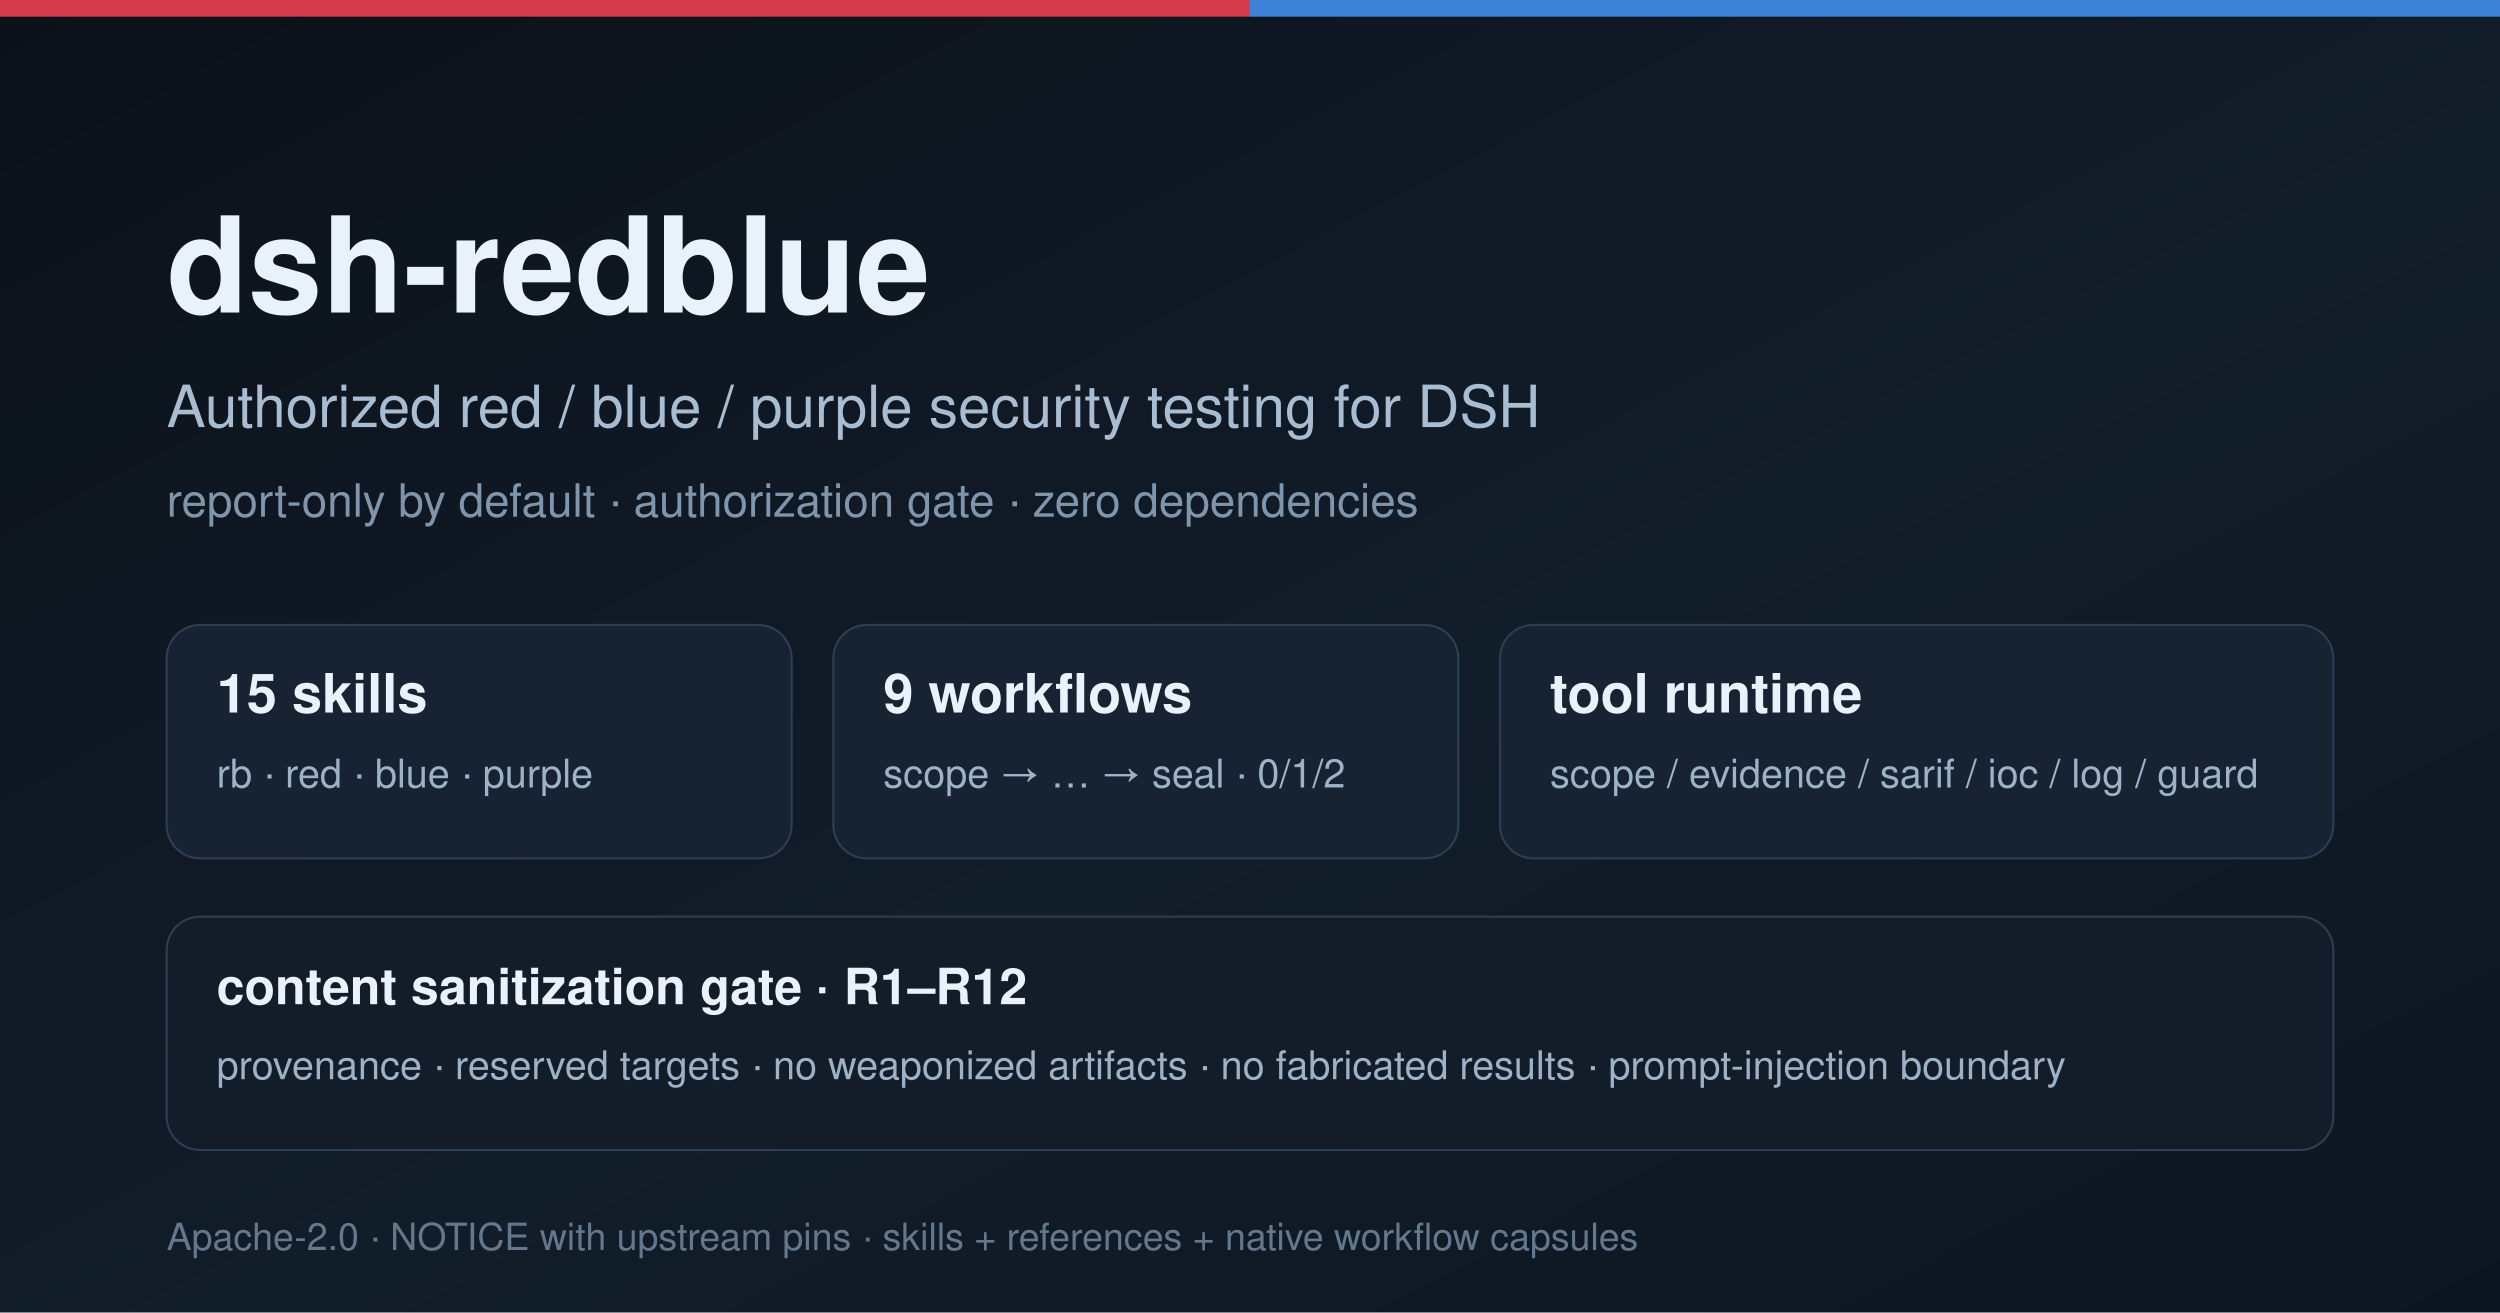
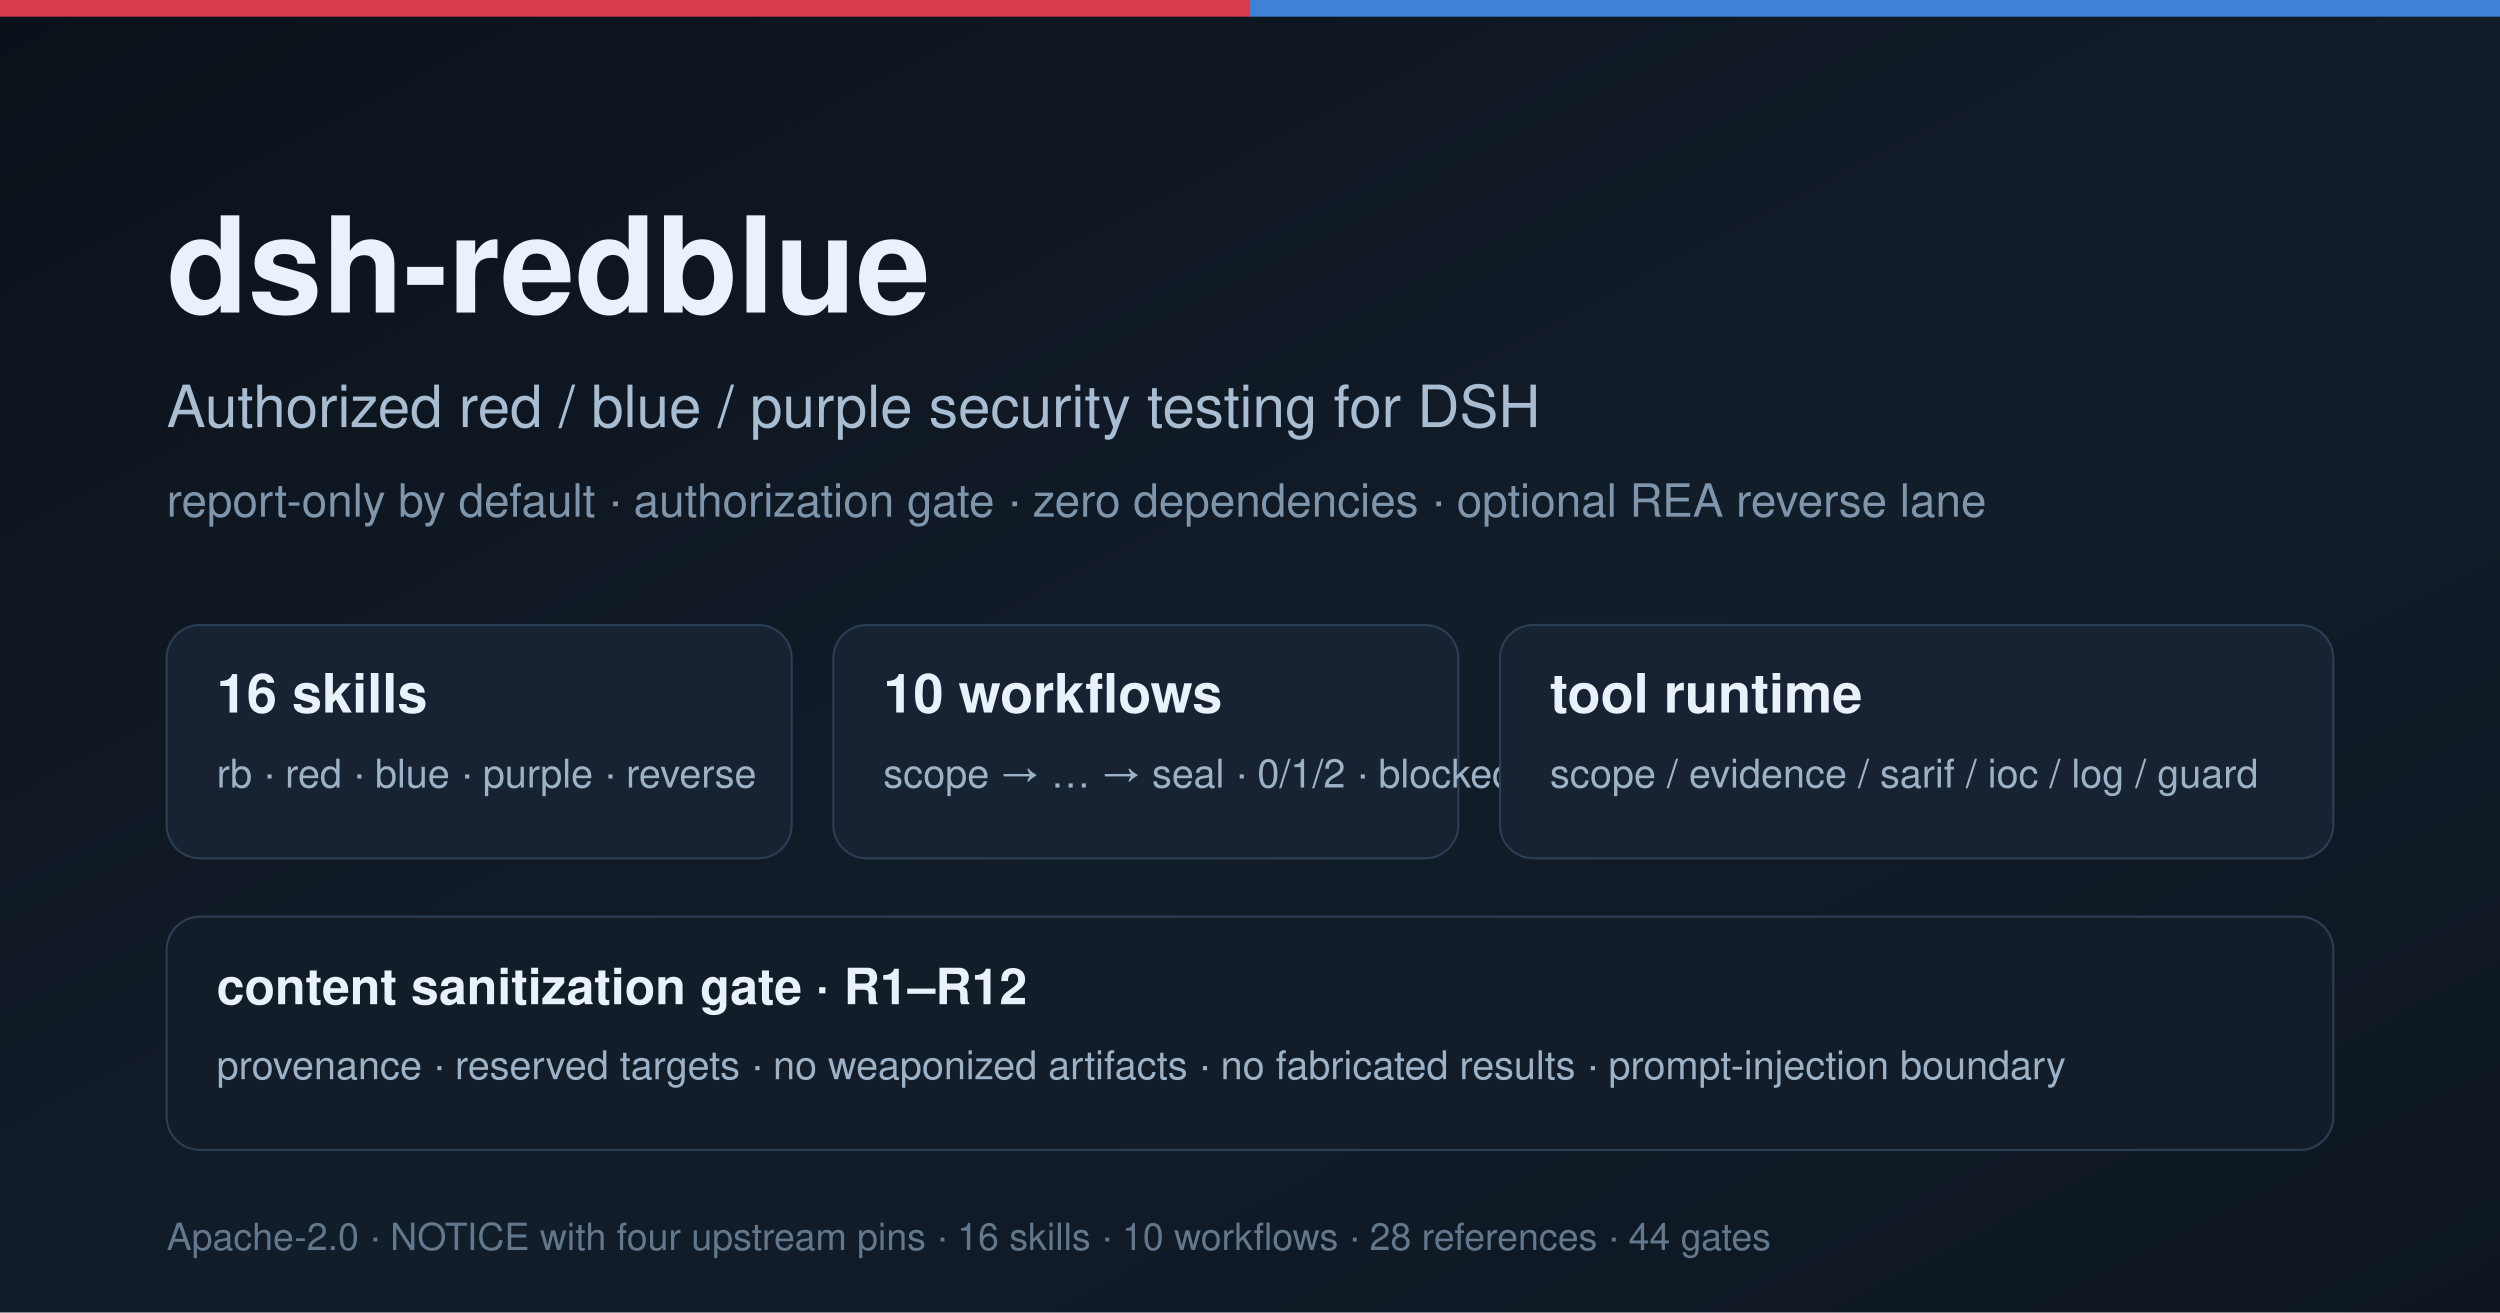
<svg xmlns="http://www.w3.org/2000/svg" width="1200" height="630" viewBox="0 0 1200 630" role="img" aria-labelledby="title desc">
  <defs>
    <linearGradient id="bg" x1="0" y1="0" x2="1" y2="1">
      <stop offset="0" stop-color="#0b1119" />
      <stop offset="0.55" stop-color="#121d2a" />
      <stop offset="1" stop-color="#0d1620" />
    </linearGradient>
    <linearGradient id="accent" x1="0" y1="0" x2="1" y2="0">
      <stop offset="0" stop-color="#d63c4b" />
      <stop offset="0.5" stop-color="#d63c4b" />
      <stop offset="0.5" stop-color="#3d82d6" />
      <stop offset="1" stop-color="#3d82d6" />
    </linearGradient>
  </defs>
  <rect width="1200" height="630" fill="url(#bg)" />
  <rect x="0" y="0" width="1200" height="8" fill="url(#accent)" />
  <g font-family="Segoe UI, Helvetica, Arial, sans-serif" fill="#e9f1fa">
    <text x="80" y="150" font-size="64" font-weight="700">dsh-redblue</text>
    <text x="80" y="205" font-size="28" fill="#a9bdd2">Authorized red / blue / purple security testing for DSH</text>
-     <text x="80" y="248" font-size="22" fill="#7f95ab">report-only by default · authorization gate · zero dependencies</text>
+     <text x="80" y="248" font-size="22" fill="#7f95ab">report-only by default · authorization gate · zero dependencies · optional REA reverse lane</text>
  </g>
  <g font-family="Segoe UI, Helvetica, Arial, sans-serif">
    <rect x="80" y="300" width="300" height="112" rx="16" fill="#172333" stroke="#2c3e54" />
-     <text x="104" y="342" font-size="26" fill="#e9f1fa" font-weight="600">15 skills</text>
-     <text x="104" y="378" font-size="19" fill="#9db2c7">rb · red · blue · purple</text>
+     <text x="104" y="342" font-size="26" fill="#e9f1fa" font-weight="600">16 skills</text>
+     <text x="104" y="378" font-size="19" fill="#9db2c7">rb · red · blue · purple · reverse</text>
    <rect x="400" y="300" width="300" height="112" rx="16" fill="#172333" stroke="#2c3e54" />
-     <text x="424" y="342" font-size="26" fill="#e9f1fa" font-weight="600">9 workflows</text>
-     <text x="424" y="378" font-size="19" fill="#9db2c7">scope → … → seal · 0/1/2</text>
+     <text x="424" y="342" font-size="26" fill="#e9f1fa" font-weight="600">10 workflows</text>
+     <text x="424" y="378" font-size="19" fill="#9db2c7">scope → … → seal · 0/1/2 · blocked</text>
    <rect x="720" y="300" width="400" height="112" rx="16" fill="#172333" stroke="#2c3e54" />
    <text x="744" y="342" font-size="26" fill="#e9f1fa" font-weight="600">tool runtime</text>
    <text x="744" y="378" font-size="19" fill="#9db2c7">scope / evidence / sarif / ioc / log / guard</text>
    <rect x="80" y="440" width="1040" height="112" rx="16" fill="#131d29" stroke="#2c3e54" />
    <text x="104" y="482" font-size="24" fill="#e9f1fa" font-weight="600">content sanitization gate · R1–R12</text>
    <text x="104" y="518" font-size="19" fill="#9db2c7">provenance · reserved targets · no weaponized artifacts · no fabricated results · prompt-injection boundary</text>
  </g>
  <g font-family="Segoe UI, Helvetica, Arial, sans-serif" fill="#63788d">
-     <text x="80" y="600" font-size="18">Apache-2.0 · NOTICE with upstream pins · skills + references + native workflow capsules</text>
+     <text x="80" y="600" font-size="18">Apache-2.0 · NOTICE with four upstream pins · 16 skills · 10 workflows · 28 references · 44 gates</text>
  </g>
</svg>
